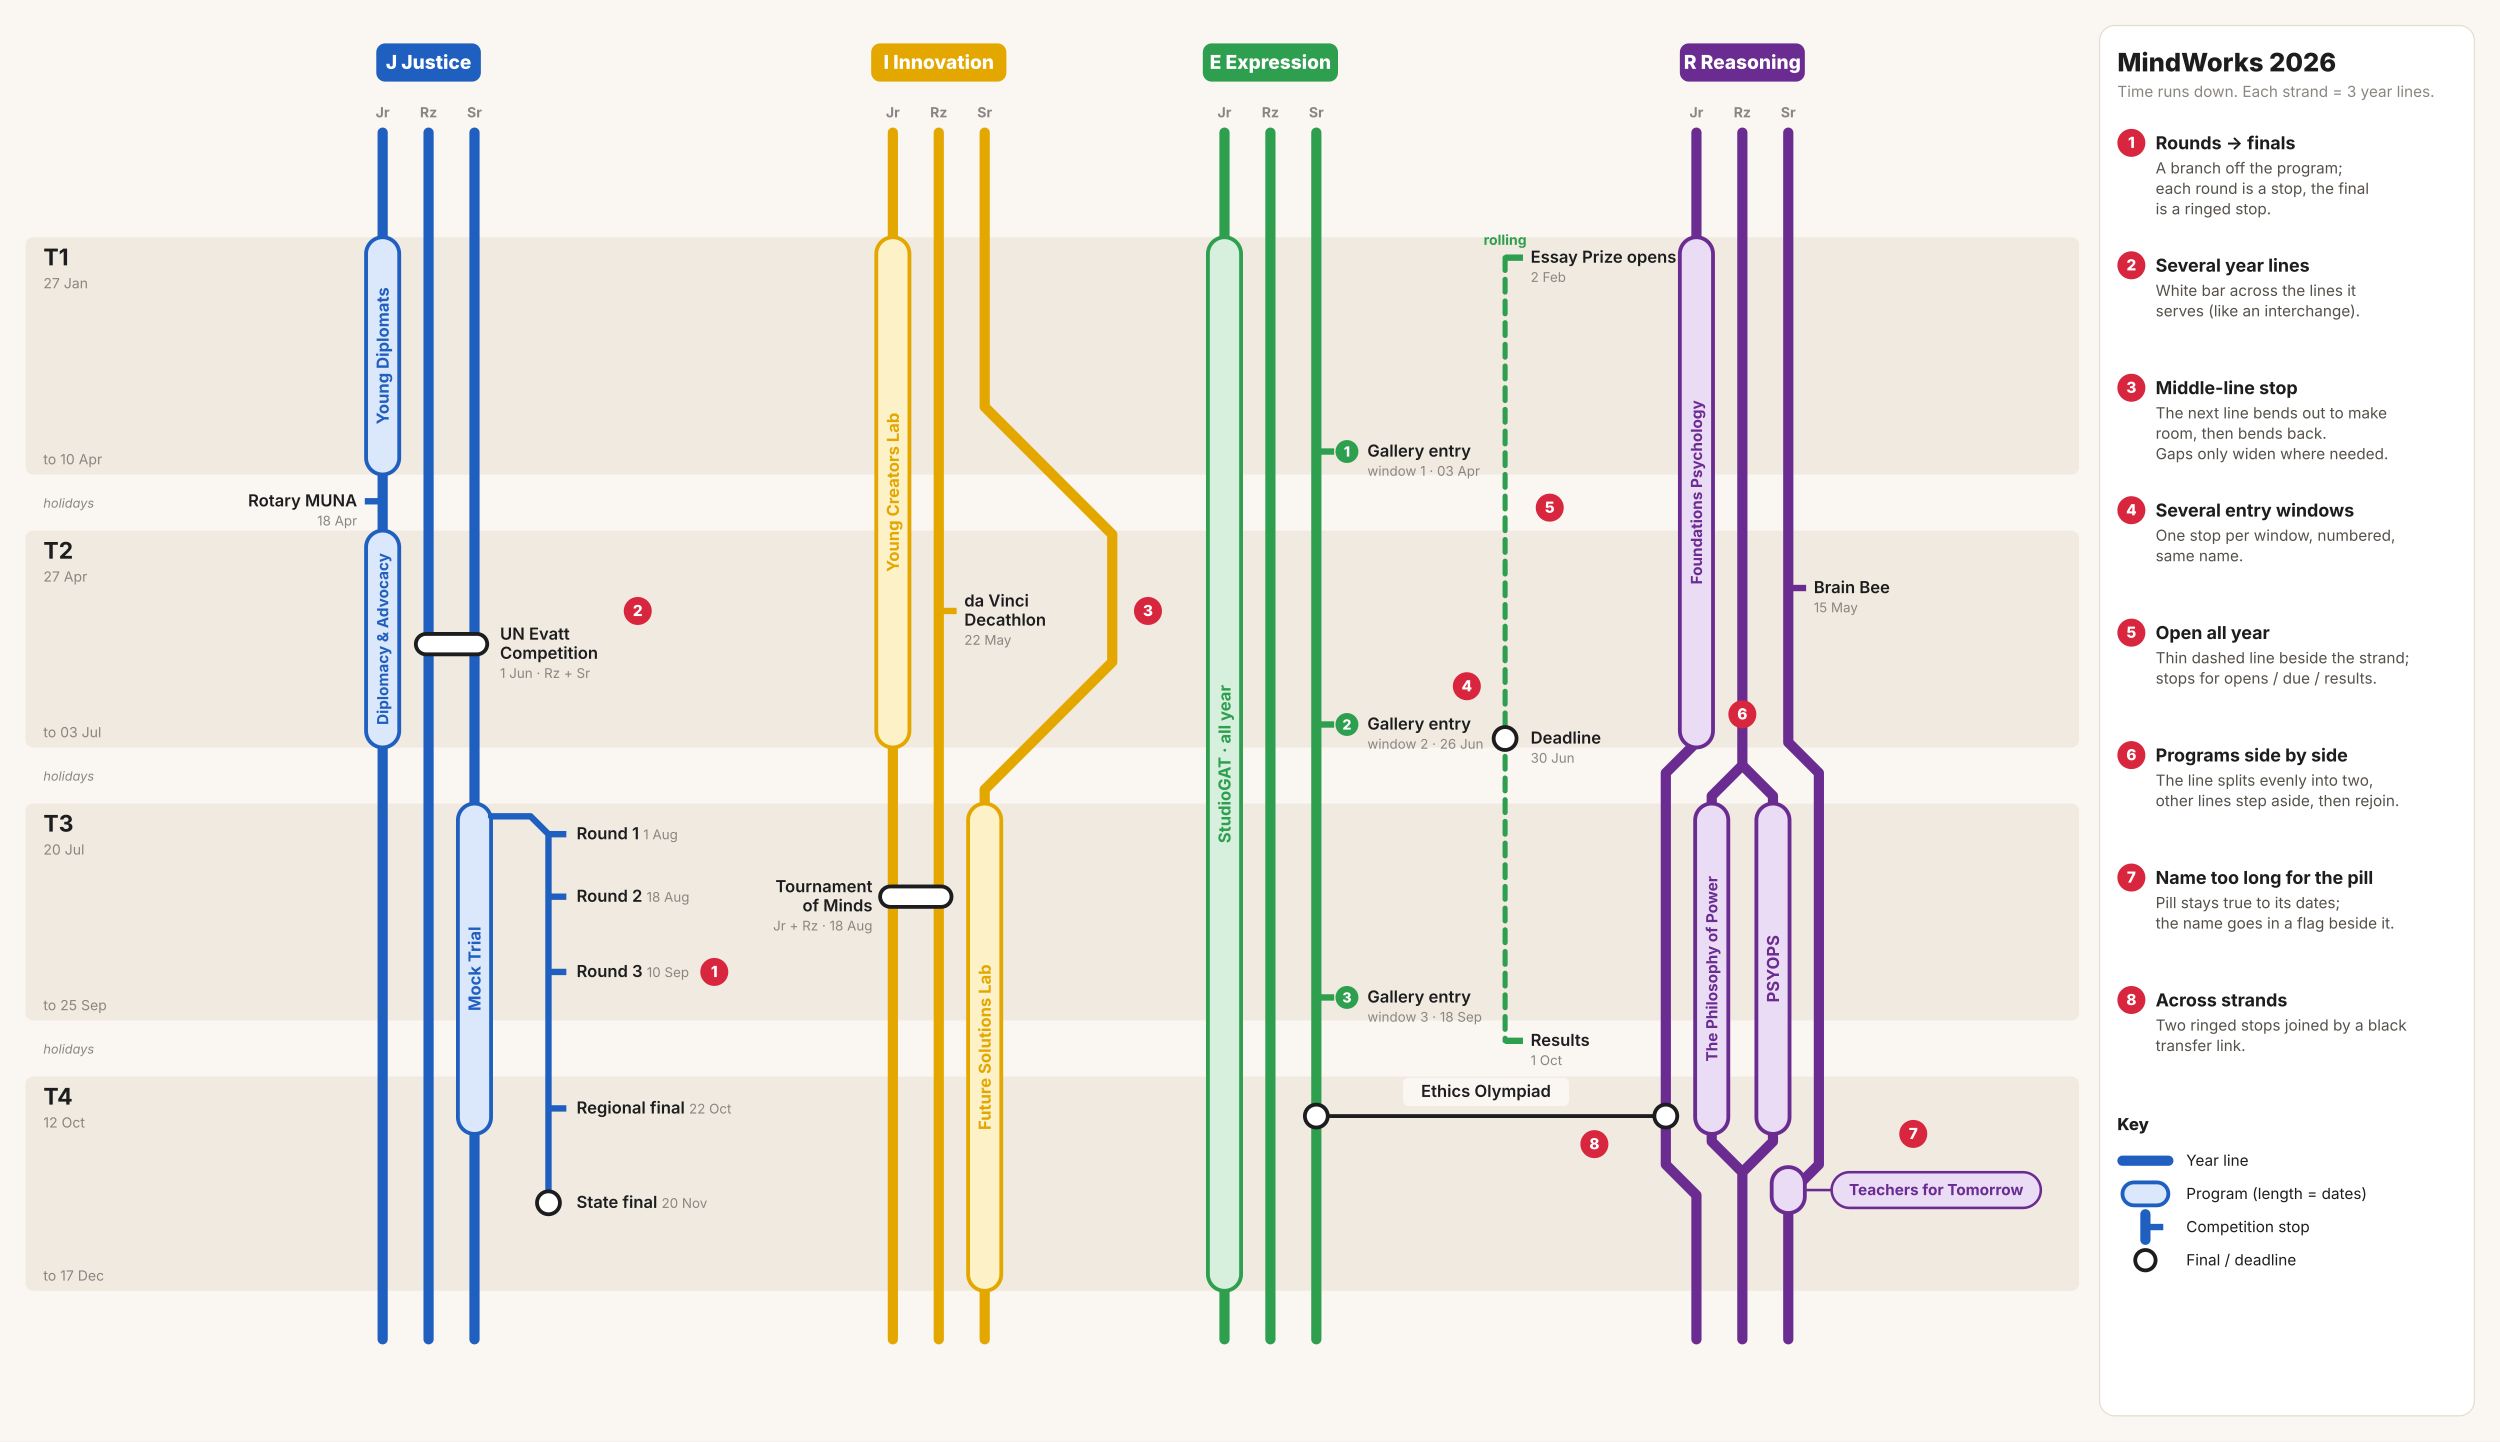
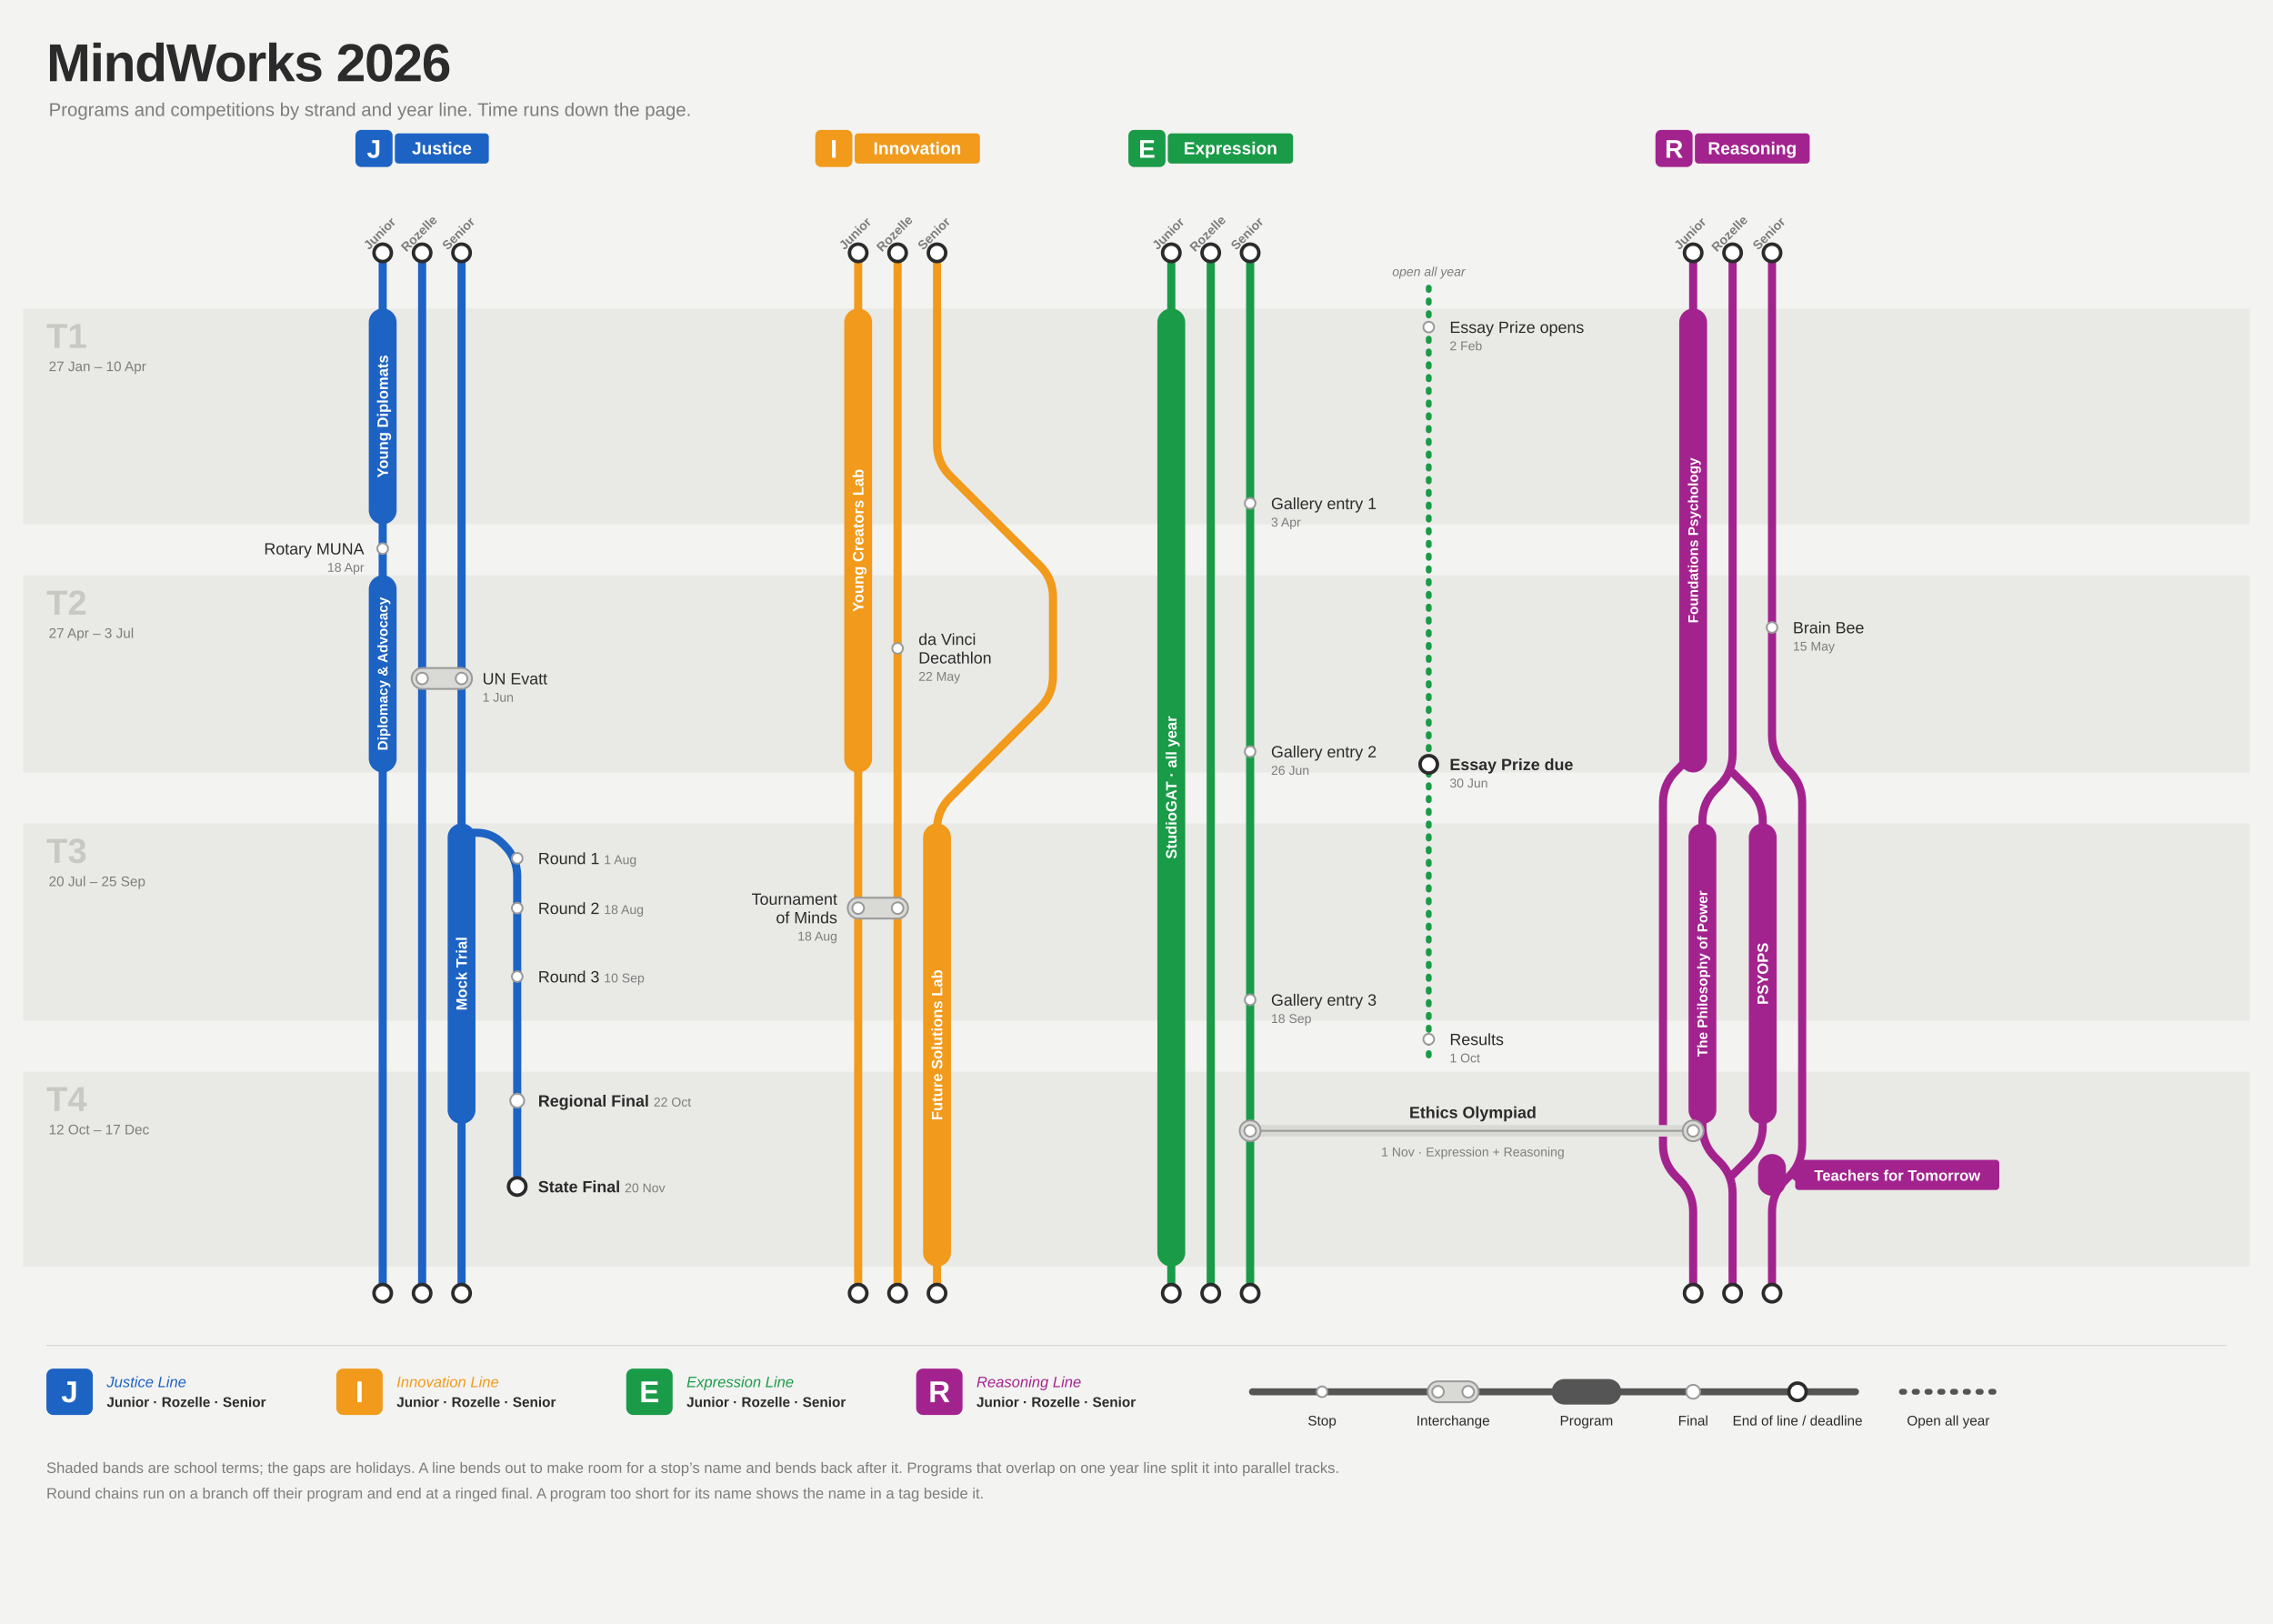
- <svg xmlns="http://www.w3.org/2000/svg" width="1960" height="1130" viewBox="0 0 1960 1130" font-family="Inter, Helvetica, Arial, sans-serif">
-   <rect width="1960" height="1130" fill="#faf7f2" />
-   <rect x="20" y="186" width="1610" height="186" fill="#f0eae0" rx="6" />
-   <text x="34" y="208" font-size="18" font-weight="700" fill="#1d1d1f">T1</text>
-   <text x="34" y="226" font-size="11" fill="#8a8580">27 Jan</text>
-   <text x="34" y="364" font-size="11" fill="#8a8580">to 10 Apr</text>
-   <rect x="20" y="416" width="1610" height="170" fill="#f0eae0" rx="6" />
-   <text x="34" y="438" font-size="18" font-weight="700" fill="#1d1d1f">T2</text>
-   <text x="34" y="456" font-size="11" fill="#8a8580">27 Apr</text>
-   <text x="34" y="578" font-size="11" fill="#8a8580">to 03 Jul</text>
-   <rect x="20" y="630" width="1610" height="170" fill="#f0eae0" rx="6" />
-   <text x="34" y="652" font-size="18" font-weight="700" fill="#1d1d1f">T3</text>
-   <text x="34" y="670" font-size="11" fill="#8a8580">20 Jul</text>
-   <text x="34" y="792" font-size="11" fill="#8a8580">to 25 Sep</text>
-   <rect x="20" y="844" width="1610" height="168" fill="#f0eae0" rx="6" />
-   <text x="34" y="866" font-size="18" font-weight="700" fill="#1d1d1f">T4</text>
-   <text x="34" y="884" font-size="11" fill="#8a8580">12 Oct</text>
-   <text x="34" y="1004" font-size="11" fill="#8a8580">to 17 Dec</text>
-   <text x="34" y="398" font-size="10" fill="#8a8580" font-style="italic">holidays</text>
-   <text x="34" y="612" font-size="10" fill="#8a8580" font-style="italic">holidays</text>
-   <text x="34" y="826" font-size="10" fill="#8a8580" font-style="italic">holidays</text>
-   <rect x="295.0" y="34" width="82" height="30" rx="7" fill="#1f5fbf" />
-   <text x="336" y="54" text-anchor="middle" font-size="15" font-weight="800" fill="#fff">J  Justice</text>
-   <text x="300" y="92" text-anchor="middle" font-size="11" font-weight="700" fill="#8a8580">Jr</text>
-   <text x="336" y="92" text-anchor="middle" font-size="11" font-weight="700" fill="#8a8580">Rz</text>
-   <text x="372" y="92" text-anchor="middle" font-size="11" font-weight="700" fill="#8a8580">Sr</text>
-   <path d="M 300 104 L 300 1050" fill="none" stroke="#1f5fbf" stroke-width="8" stroke-linejoin="round" stroke-linecap="round" />
-   <path d="M 336 104 L 336 1050" fill="none" stroke="#1f5fbf" stroke-width="8" stroke-linejoin="round" stroke-linecap="round" />
-   <path d="M 372 104 L 372 1050" fill="none" stroke="#1f5fbf" stroke-width="8" stroke-linejoin="round" stroke-linecap="round" />
-   <rect x="287" y="186" width="26" height="186" rx="13" fill="#dbe7fb" stroke="#1f5fbf" stroke-width="3" />
-   <text x="300" y="279.0" transform="rotate(-90 300 279.0)" text-anchor="middle" dominant-baseline="central" font-size="13" font-weight="700" fill="#1f5fbf">Young Diplomats</text>
-   <rect x="287" y="416" width="26" height="170" rx="13" fill="#dbe7fb" stroke="#1f5fbf" stroke-width="3" />
-   <text x="300" y="501.0" transform="rotate(-90 300 501.0)" text-anchor="middle" dominant-baseline="central" font-size="12" font-weight="700" fill="#1f5fbf">Diplomacy &amp; Advocacy</text>
-   <line x1="300" y1="393" x2="286" y2="393" stroke="#1f5fbf" stroke-width="5" stroke-linecap="butt" />
-   <text x="280" y="397.0" text-anchor="end" font-size="13" font-weight="600" fill="#1d1d1f">Rotary MUNA</text>
-   <text x="280" y="412.0" text-anchor="end" font-size="10.5" fill="#8a8580">18 Apr</text>
-   <rect x="326" y="497" width="56" height="16" rx="8" fill="#fff" stroke="#1d1d1f" stroke-width="3" />
-   <text x="392" y="501.5" text-anchor="start" font-size="13" font-weight="600" fill="#1d1d1f">UN Evatt</text>
-   <text x="392" y="516.5" text-anchor="start" font-size="13" font-weight="600" fill="#1d1d1f">Competition</text>
-   <text x="392" y="531.5" text-anchor="start" font-size="10.5" fill="#8a8580">1 Jun · Rz + Sr</text>
-   <rect x="359" y="630" width="26" height="259" rx="13" fill="#dbe7fb" stroke="#1f5fbf" stroke-width="3" />
-   <text x="372" y="759.5" transform="rotate(-90 372 759.5)" text-anchor="middle" dominant-baseline="central" font-size="13" font-weight="700" fill="#1f5fbf">Mock Trial</text>
-   <path d="M 385 640 L 416 640 L 430 654 L 430 943" fill="none" stroke="#1f5fbf" stroke-width="5" stroke-linejoin="round" stroke-linecap="round" />
-   <line x1="430" y1="654" x2="444" y2="654" stroke="#1f5fbf" stroke-width="5" stroke-linecap="butt" />
-   <text x="452" y="658" font-size="13" font-weight="600" fill="#1d1d1f">Round 1 <tspan font-size="10.5" font-weight="400" fill="#8a8580">1 Aug</tspan>
-   </text>
-   <line x1="430" y1="703" x2="444" y2="703" stroke="#1f5fbf" stroke-width="5" stroke-linecap="butt" />
-   <text x="452" y="707" font-size="13" font-weight="600" fill="#1d1d1f">Round 2 <tspan font-size="10.5" font-weight="400" fill="#8a8580">18 Aug</tspan>
-   </text>
-   <line x1="430" y1="762" x2="444" y2="762" stroke="#1f5fbf" stroke-width="5" stroke-linecap="butt" />
-   <text x="452" y="766" font-size="13" font-weight="600" fill="#1d1d1f">Round 3 <tspan font-size="10.5" font-weight="400" fill="#8a8580">10 Sep</tspan>
-   </text>
-   <line x1="430" y1="869" x2="444" y2="869" stroke="#1f5fbf" stroke-width="5" stroke-linecap="butt" />
-   <text x="452" y="873" font-size="13" font-weight="600" fill="#1d1d1f">Regional final <tspan font-size="10.5" font-weight="400" fill="#8a8580">22 Oct</tspan>
-   </text>
-   <circle cx="430" cy="943" r="9" fill="#fff" stroke="#1d1d1f" stroke-width="3" />
-   <text x="452" y="947" font-size="13" font-weight="600" fill="#1d1d1f">State final <tspan font-size="10.5" font-weight="400" fill="#8a8580">20 Nov</tspan>
-   </text>
-   <circle cx="560" cy="762" r="11" fill="#d7263d" />
-   <text x="560" y="766" text-anchor="middle" font-size="12" font-weight="800" fill="#fff">1</text>
-   <circle cx="500" cy="479" r="11" fill="#d7263d" />
-   <text x="500" y="483" text-anchor="middle" font-size="12" font-weight="800" fill="#fff">2</text>
-   <rect x="683.0" y="34" width="106" height="30" rx="7" fill="#e3a700" />
-   <text x="736" y="54" text-anchor="middle" font-size="15" font-weight="800" fill="#fff">I  Innovation</text>
-   <text x="700" y="92" text-anchor="middle" font-size="11" font-weight="700" fill="#8a8580">Jr</text>
-   <text x="736" y="92" text-anchor="middle" font-size="11" font-weight="700" fill="#8a8580">Rz</text>
-   <text x="772" y="92" text-anchor="middle" font-size="11" font-weight="700" fill="#8a8580">Sr</text>
-   <path d="M 700 104 L 700 1050" fill="none" stroke="#e3a700" stroke-width="8" stroke-linejoin="round" stroke-linecap="round" />
-   <path d="M 736 104 L 736 1050" fill="none" stroke="#e3a700" stroke-width="8" stroke-linejoin="round" stroke-linecap="round" />
-   <path d="M 772 104 L 772 319 L 872 419 L 872 519 L 772 619 L 772 1050" fill="none" stroke="#e3a700" stroke-width="8" stroke-linejoin="round" stroke-linecap="round" />
-   <rect x="687" y="186" width="26" height="400" rx="13" fill="#fdf1c7" stroke="#e3a700" stroke-width="3" />
-   <text x="700" y="386.0" transform="rotate(-90 700 386.0)" text-anchor="middle" dominant-baseline="central" font-size="13" font-weight="700" fill="#e3a700">Young Creators Lab</text>
-   <line x1="736" y1="479" x2="750" y2="479" stroke="#e3a700" stroke-width="5" stroke-linecap="butt" />
-   <text x="756" y="475.5" text-anchor="start" font-size="13" font-weight="600" fill="#1d1d1f">da Vinci</text>
-   <text x="756" y="490.5" text-anchor="start" font-size="13" font-weight="600" fill="#1d1d1f">Decathlon</text>
-   <text x="756" y="505.5" text-anchor="start" font-size="10.5" fill="#8a8580">22 May</text>
-   <circle cx="900" cy="479" r="11" fill="#d7263d" />
-   <text x="900" y="483" text-anchor="middle" font-size="12" font-weight="800" fill="#fff">3</text>
-   <rect x="690" y="695" width="56" height="16" rx="8" fill="#fff" stroke="#1d1d1f" stroke-width="3" />
-   <text x="684" y="699.5" text-anchor="end" font-size="13" font-weight="600" fill="#1d1d1f">Tournament</text>
-   <text x="684" y="714.5" text-anchor="end" font-size="13" font-weight="600" fill="#1d1d1f">of Minds</text>
-   <text x="684" y="729.5" text-anchor="end" font-size="10.5" fill="#8a8580">Jr + Rz · 18 Aug</text>
-   <rect x="759" y="630" width="26" height="382" rx="13" fill="#fdf1c7" stroke="#e3a700" stroke-width="3" />
-   <text x="772" y="821.0" transform="rotate(-90 772 821.0)" text-anchor="middle" dominant-baseline="central" font-size="13" font-weight="700" fill="#e3a700">Future Solutions Lab</text>
-   <rect x="943.0" y="34" width="106" height="30" rx="7" fill="#2e9e4f" />
-   <text x="996" y="54" text-anchor="middle" font-size="15" font-weight="800" fill="#fff">E  Expression</text>
-   <text x="960" y="92" text-anchor="middle" font-size="11" font-weight="700" fill="#8a8580">Jr</text>
-   <text x="996" y="92" text-anchor="middle" font-size="11" font-weight="700" fill="#8a8580">Rz</text>
-   <text x="1032" y="92" text-anchor="middle" font-size="11" font-weight="700" fill="#8a8580">Sr</text>
-   <path d="M 960 104 L 960 1050" fill="none" stroke="#2e9e4f" stroke-width="8" stroke-linejoin="round" stroke-linecap="round" />
-   <path d="M 996 104 L 996 1050" fill="none" stroke="#2e9e4f" stroke-width="8" stroke-linejoin="round" stroke-linecap="round" />
-   <path d="M 1032 104 L 1032 1050" fill="none" stroke="#2e9e4f" stroke-width="8" stroke-linejoin="round" stroke-linecap="round" />
-   <rect x="947" y="186" width="26" height="826" rx="13" fill="#d6f0dd" stroke="#2e9e4f" stroke-width="3" />
-   <text x="960" y="599.0" transform="rotate(-90 960 599.0)" text-anchor="middle" dominant-baseline="central" font-size="13" font-weight="700" fill="#2e9e4f">StudioGAT · all year</text>
-   <line x1="1032" y1="354" x2="1046" y2="354" stroke="#2e9e4f" stroke-width="5" stroke-linecap="butt" />
-   <circle cx="1056" cy="354" r="9" fill="#2e9e4f" />
-   <text x="1056" y="358" text-anchor="middle" font-size="11" font-weight="800" fill="#fff">1</text>
-   <text x="1072" y="358.0" text-anchor="start" font-size="13" font-weight="600" fill="#1d1d1f">Gallery entry</text>
-   <text x="1072" y="373.0" text-anchor="start" font-size="10.5" fill="#8a8580">window 1 · 03 Apr</text>
-   <line x1="1032" y1="568" x2="1046" y2="568" stroke="#2e9e4f" stroke-width="5" stroke-linecap="butt" />
-   <circle cx="1056" cy="568" r="9" fill="#2e9e4f" />
-   <text x="1056" y="572" text-anchor="middle" font-size="11" font-weight="800" fill="#fff">2</text>
-   <text x="1072" y="572.0" text-anchor="start" font-size="13" font-weight="600" fill="#1d1d1f">Gallery entry</text>
-   <text x="1072" y="587.0" text-anchor="start" font-size="10.5" fill="#8a8580">window 2 · 26 Jun</text>
-   <line x1="1032" y1="782" x2="1046" y2="782" stroke="#2e9e4f" stroke-width="5" stroke-linecap="butt" />
-   <circle cx="1056" cy="782" r="9" fill="#2e9e4f" />
-   <text x="1056" y="786" text-anchor="middle" font-size="11" font-weight="800" fill="#fff">3</text>
-   <text x="1072" y="786.0" text-anchor="start" font-size="13" font-weight="600" fill="#1d1d1f">Gallery entry</text>
-   <text x="1072" y="801.0" text-anchor="start" font-size="10.5" fill="#8a8580">window 3 · 18 Sep</text>
-   <circle cx="1150" cy="538" r="11" fill="#d7263d" />
-   <text x="1150" y="542" text-anchor="middle" font-size="12" font-weight="800" fill="#fff">4</text>
-   <path d="M 1180 202 L 1180 816" fill="none" stroke="#2e9e4f" stroke-width="4" stroke-linejoin="round" stroke-linecap="round" stroke-dasharray="10 7" />
-   <text x="1180" y="192" text-anchor="middle" font-size="11" font-weight="700" fill="#2e9e4f">rolling</text>
-   <line x1="1180" y1="202" x2="1194" y2="202" stroke="#2e9e4f" stroke-width="5" stroke-linecap="butt" />
-   <text x="1200" y="206.0" text-anchor="start" font-size="13" font-weight="600" fill="#1d1d1f">Essay Prize opens</text>
-   <text x="1200" y="221.0" text-anchor="start" font-size="10.5" fill="#8a8580">2 Feb</text>
-   <circle cx="1180" cy="579" r="9" fill="#fff" stroke="#1d1d1f" stroke-width="3" />
-   <text x="1200" y="583.0" text-anchor="start" font-size="13" font-weight="600" fill="#1d1d1f">Deadline</text>
-   <text x="1200" y="598.0" text-anchor="start" font-size="10.5" fill="#8a8580">30 Jun</text>
-   <line x1="1180" y1="816" x2="1194" y2="816" stroke="#2e9e4f" stroke-width="5" stroke-linecap="butt" />
-   <text x="1200" y="820.0" text-anchor="start" font-size="13" font-weight="600" fill="#1d1d1f">Results</text>
-   <text x="1200" y="835.0" text-anchor="start" font-size="10.5" fill="#8a8580">1 Oct</text>
-   <circle cx="1215" cy="398" r="11" fill="#d7263d" />
-   <text x="1215" y="402" text-anchor="middle" font-size="12" font-weight="800" fill="#fff">5</text>
-   <rect x="1317.0" y="34" width="98" height="30" rx="7" fill="#6a2c91" />
-   <text x="1366" y="54" text-anchor="middle" font-size="15" font-weight="800" fill="#fff">R  Reasoning</text>
-   <text x="1330" y="92" text-anchor="middle" font-size="11" font-weight="700" fill="#8a8580">Jr</text>
-   <text x="1366" y="92" text-anchor="middle" font-size="11" font-weight="700" fill="#8a8580">Rz</text>
-   <text x="1402" y="92" text-anchor="middle" font-size="11" font-weight="700" fill="#8a8580">Sr</text>
-   <path d="M 1330 104 L 1330 582 L 1306 606 L 1306 913 L 1330 937 L 1330 1050" fill="none" stroke="#6a2c91" stroke-width="8" stroke-linejoin="round" stroke-linecap="round" />
-   <path d="M 1402 104 L 1402 582 L 1426 606 L 1426 913 L 1402 937 L 1402 1050" fill="none" stroke="#6a2c91" stroke-width="8" stroke-linejoin="round" stroke-linecap="round" />
-   <path d="M 1366 104 L 1366 600 L 1342 624 L 1342 895 L 1366 919 L 1366 1050" fill="none" stroke="#6a2c91" stroke-width="8" stroke-linejoin="round" stroke-linecap="round" />
-   <path d="M 1366 600 L 1390 624 L 1390 895 L 1366 919" fill="none" stroke="#6a2c91" stroke-width="8" stroke-linejoin="round" stroke-linecap="round" />
-   <rect x="1329" y="630" width="26" height="259" rx="13" fill="#ebdcf5" stroke="#6a2c91" stroke-width="3" />
-   <text x="1342" y="759.5" transform="rotate(-90 1342 759.5)" text-anchor="middle" dominant-baseline="central" font-size="12" font-weight="700" fill="#6a2c91">The Philosophy of Power</text>
-   <rect x="1377" y="630" width="26" height="259" rx="13" fill="#ebdcf5" stroke="#6a2c91" stroke-width="3" />
-   <text x="1390" y="759.5" transform="rotate(-90 1390 759.5)" text-anchor="middle" dominant-baseline="central" font-size="13" font-weight="700" fill="#6a2c91">PSYOPS</text>
-   <circle cx="1366" cy="560" r="11" fill="#d7263d" />
-   <text x="1366" y="564" text-anchor="middle" font-size="12" font-weight="800" fill="#fff">6</text>
-   <rect x="1317" y="186" width="26" height="400" rx="13" fill="#ebdcf5" stroke="#6a2c91" stroke-width="3" />
-   <text x="1330" y="386.0" transform="rotate(-90 1330 386.0)" text-anchor="middle" dominant-baseline="central" font-size="12" font-weight="700" fill="#6a2c91">Foundations Psychology</text>
-   <line x1="1402" y1="461" x2="1416" y2="461" stroke="#6a2c91" stroke-width="5" stroke-linecap="butt" />
-   <text x="1422" y="465.0" text-anchor="start" font-size="13" font-weight="600" fill="#1d1d1f">Brain Bee</text>
-   <text x="1422" y="480.0" text-anchor="start" font-size="10.5" fill="#8a8580">15 May</text>
-   <rect x="1389" y="915" width="26" height="36" rx="13" fill="#ebdcf5" stroke="#6a2c91" stroke-width="3" />
-   <line x1="1416" y1="933.0" x2="1436" y2="933.0" stroke="#6a2c91" stroke-width="2" />
-   <rect x="1436" y="919.0" width="164" height="28" rx="14" fill="#ebdcf5" stroke="#6a2c91" stroke-width="2" />
-   <text x="1518" y="937.0" text-anchor="middle" font-size="12" font-weight="700" fill="#6a2c91">Teachers for Tomorrow</text>
-   <circle cx="1500" cy="889" r="11" fill="#d7263d" />
-   <text x="1500" y="893" text-anchor="middle" font-size="12" font-weight="800" fill="#fff">7</text>
-   <line x1="1032" y1="875" x2="1306" y2="875" stroke="#1d1d1f" stroke-width="3" />
-   <circle cx="1032" cy="875" r="9" fill="#fff" stroke="#1d1d1f" stroke-width="3" />
-   <circle cx="1306" cy="875" r="9" fill="#fff" stroke="#1d1d1f" stroke-width="3" />
-   <rect x="1100" y="845" width="130" height="22" rx="4" fill="#faf7f2" />
-   <text x="1165" y="860.0" text-anchor="middle" font-size="13" font-weight="600" fill="#1d1d1f">Ethics Olympiad</text>
-   <circle cx="1250" cy="897" r="11" fill="#d7263d" />
-   <text x="1250" y="901" text-anchor="middle" font-size="12" font-weight="800" fill="#fff">8</text>
-   <rect x="1646" y="20" width="294" height="1090" rx="12" fill="#fff" stroke="#e4ddd2" />
-   <text x="1660" y="56" font-size="20" font-weight="800" fill="#1d1d1f">MindWorks 2026</text>
-   <text x="1660" y="76" font-size="12" fill="#8a8580">Time runs down. Each strand = 3 year lines.</text>
-   <circle cx="1671" cy="112" r="11" fill="#d7263d" />
-   <text x="1671" y="116" text-anchor="middle" font-size="12" font-weight="800" fill="#fff">1</text>
-   <text x="1690" y="117" font-size="14" font-weight="700" fill="#1d1d1f">Rounds → finals</text>
-   <text x="1690" y="136" font-size="12" fill="#55504a">A branch off the program;</text>
-   <text x="1690" y="152" font-size="12" fill="#55504a">each round is a stop, the final</text>
-   <text x="1690" y="168" font-size="12" fill="#55504a">is a ringed stop.</text>
-   <circle cx="1671" cy="208" r="11" fill="#d7263d" />
-   <text x="1671" y="212" text-anchor="middle" font-size="12" font-weight="800" fill="#fff">2</text>
-   <text x="1690" y="213" font-size="14" font-weight="700" fill="#1d1d1f">Several year lines</text>
-   <text x="1690" y="232" font-size="12" fill="#55504a">White bar across the lines it</text>
-   <text x="1690" y="248" font-size="12" fill="#55504a">serves (like an interchange).</text>
-   <circle cx="1671" cy="304" r="11" fill="#d7263d" />
-   <text x="1671" y="308" text-anchor="middle" font-size="12" font-weight="800" fill="#fff">3</text>
-   <text x="1690" y="309" font-size="14" font-weight="700" fill="#1d1d1f">Middle-line stop</text>
-   <text x="1690" y="328" font-size="12" fill="#55504a">The next line bends out to make</text>
-   <text x="1690" y="344" font-size="12" fill="#55504a">room, then bends back.</text>
-   <text x="1690" y="360" font-size="12" fill="#55504a">Gaps only widen where needed.</text>
-   <circle cx="1671" cy="400" r="11" fill="#d7263d" />
-   <text x="1671" y="404" text-anchor="middle" font-size="12" font-weight="800" fill="#fff">4</text>
-   <text x="1690" y="405" font-size="14" font-weight="700" fill="#1d1d1f">Several entry windows</text>
-   <text x="1690" y="424" font-size="12" fill="#55504a">One stop per window, numbered,</text>
-   <text x="1690" y="440" font-size="12" fill="#55504a">same name.</text>
-   <circle cx="1671" cy="496" r="11" fill="#d7263d" />
-   <text x="1671" y="500" text-anchor="middle" font-size="12" font-weight="800" fill="#fff">5</text>
-   <text x="1690" y="501" font-size="14" font-weight="700" fill="#1d1d1f">Open all year</text>
-   <text x="1690" y="520" font-size="12" fill="#55504a">Thin dashed line beside the strand;</text>
-   <text x="1690" y="536" font-size="12" fill="#55504a">stops for opens / due / results.</text>
-   <circle cx="1671" cy="592" r="11" fill="#d7263d" />
-   <text x="1671" y="596" text-anchor="middle" font-size="12" font-weight="800" fill="#fff">6</text>
-   <text x="1690" y="597" font-size="14" font-weight="700" fill="#1d1d1f">Programs side by side</text>
-   <text x="1690" y="616" font-size="12" fill="#55504a">The line splits evenly into two,</text>
-   <text x="1690" y="632" font-size="12" fill="#55504a">other lines step aside, then rejoin.</text>
-   <circle cx="1671" cy="688" r="11" fill="#d7263d" />
-   <text x="1671" y="692" text-anchor="middle" font-size="12" font-weight="800" fill="#fff">7</text>
-   <text x="1690" y="693" font-size="14" font-weight="700" fill="#1d1d1f">Name too long for the pill</text>
-   <text x="1690" y="712" font-size="12" fill="#55504a">Pill stays true to its dates;</text>
-   <text x="1690" y="728" font-size="12" fill="#55504a">the name goes in a flag beside it.</text>
-   <circle cx="1671" cy="784" r="11" fill="#d7263d" />
-   <text x="1671" y="788" text-anchor="middle" font-size="12" font-weight="800" fill="#fff">8</text>
-   <text x="1690" y="789" font-size="14" font-weight="700" fill="#1d1d1f">Across strands</text>
-   <text x="1690" y="808" font-size="12" fill="#55504a">Two ringed stops joined by a black</text>
-   <text x="1690" y="824" font-size="12" fill="#55504a">transfer link.</text>
-   <text x="1660" y="886" font-size="13" font-weight="800" fill="#1d1d1f">Key</text>
-   <path d="M 1664 910 L 1700 910" fill="none" stroke="#1f5fbf" stroke-width="8" stroke-linejoin="round" stroke-linecap="round" />
-   <text x="1714" y="914" font-size="12" fill="#1d1d1f">Year line</text>
-   <rect x="1664" y="927" width="36" height="18" rx="9" fill="#dbe7fb" stroke="#1f5fbf" stroke-width="3" />
-   <text x="1714" y="940" font-size="12" fill="#1d1d1f">Program (length = dates)</text>
-   <path d="M 1682 952 L 1682 972" fill="none" stroke="#1f5fbf" stroke-width="8" stroke-linejoin="round" stroke-linecap="round" />
-   <line x1="1682" y1="962" x2="1696" y2="962" stroke="#1f5fbf" stroke-width="5" stroke-linecap="butt" />
-   <text x="1714" y="966" font-size="12" fill="#1d1d1f">Competition stop</text>
-   <circle cx="1682" cy="988" r="8" fill="#fff" stroke="#1d1d1f" stroke-width="3" />
-   <text x="1714" y="992" font-size="12" fill="#1d1d1f">Final / deadline</text>
+ <svg xmlns="http://www.w3.org/2000/svg" width="1960" height="1400" viewBox="0 0 1960 1400" font-family="'Public Sans','Helvetica Neue',Arial,sans-serif">
+   <rect width="1960" height="1400" fill="#f3f3f1" />
+   <text x="40" y="70" font-size="46" font-weight="700" fill="#2b2b2b" letter-spacing="-1">MindWorks 2026</text>
+   <text x="42" y="100" font-size="16" fill="#7d7d7d">Programs and competitions by strand and year line. Time runs down the page.</text>
+   <rect x="20" y="266" width="1920" height="186" fill="#e9e9e5" />
+   <text x="40" y="300" font-size="30" font-weight="700" fill="#c9c9c3">T1</text>
+   <text x="42" y="320" font-size="12" fill="#7d7d7d">27 Jan – 10 Apr</text>
+   <rect x="20" y="496" width="1920" height="170" fill="#e9e9e5" />
+   <text x="40" y="530" font-size="30" font-weight="700" fill="#c9c9c3">T2</text>
+   <text x="42" y="550" font-size="12" fill="#7d7d7d">27 Apr – 3 Jul</text>
+   <rect x="20" y="710" width="1920" height="170" fill="#e9e9e5" />
+   <text x="40" y="744" font-size="30" font-weight="700" fill="#c9c9c3">T3</text>
+   <text x="42" y="764" font-size="12" fill="#7d7d7d">20 Jul – 25 Sep</text>
+   <rect x="20" y="924" width="1920" height="168" fill="#e9e9e5" />
+   <text x="40" y="958" font-size="30" font-weight="700" fill="#c9c9c3">T4</text>
+   <text x="42" y="978" font-size="12" fill="#7d7d7d">12 Oct – 17 Dec</text>
+   <rect x="306.5" y="112" width="32" height="32" rx="5" fill="#1d63c4" />
+   <text x="322.5" y="136" text-anchor="middle" font-size="22" font-weight="800" fill="#fff">J</text>
+   <rect x="340.5" y="115" width="81" height="26" rx="3" fill="#1d63c4" />
+   <text x="381.0" y="133" text-anchor="middle" font-size="15" font-weight="700" fill="#fff">Justice</text>
+   <text x="330" y="204" text-anchor="middle" font-size="11" font-weight="700" fill="#7d7d7d" transform="rotate(-45 330 204)">Junior</text>
+   <text x="364" y="204" text-anchor="middle" font-size="11" font-weight="700" fill="#7d7d7d" transform="rotate(-45 364 204)">Rozelle</text>
+   <text x="398" y="204" text-anchor="middle" font-size="11" font-weight="700" fill="#7d7d7d" transform="rotate(-45 398 204)">Senior</text>
+   <path d="M 330 218 L 330 1115" fill="none" stroke="#1d63c4" stroke-width="7" stroke-linecap="round" opacity="1" />
+   <path d="M 364 218 L 364 1115" fill="none" stroke="#1d63c4" stroke-width="7" stroke-linecap="round" opacity="1" />
+   <path d="M 398 218 L 398 1115" fill="none" stroke="#1d63c4" stroke-width="7" stroke-linecap="round" opacity="1" />
+   <rect x="318" y="266" width="24" height="186" rx="12" fill="#1d63c4" />
+   <text x="330" y="359.0" transform="rotate(-90 330 359.0)" text-anchor="middle" dominant-baseline="central" font-size="13" font-weight="700" fill="#fff">Young Diplomats</text>
+   <rect x="318" y="496" width="24" height="170" rx="12" fill="#1d63c4" />
+   <text x="330" y="581.0" transform="rotate(-90 330 581.0)" text-anchor="middle" dominant-baseline="central" font-size="12" font-weight="700" fill="#fff">Diplomacy &amp; Advocacy</text>
+   <circle cx="330" cy="473" r="4.6" fill="#fff" stroke="#9a9a9a" stroke-width="1.6" />
+   <text x="314" y="478" text-anchor="end" font-size="14" font-weight="400" fill="#2b2b2b">Rotary MUNA</text>
+   <text x="314" y="493" text-anchor="end" font-size="11" fill="#7d7d7d">18 Apr</text>
+   <rect x="355" y="576" width="52" height="18" rx="9" fill="#d9d9d6" stroke="#9a9a9a" stroke-width="1.6" />
+   <circle cx="364" cy="585" r="5" fill="#fff" stroke="#9a9a9a" stroke-width="1.6" />
+   <circle cx="398" cy="585" r="5" fill="#fff" stroke="#9a9a9a" stroke-width="1.6" />
+   <text x="416" y="590" text-anchor="start" font-size="14" font-weight="400" fill="#2b2b2b">UN Evatt</text>
+   <text x="416" y="605" text-anchor="start" font-size="11" fill="#7d7d7d">1 Jun</text>
+   <rect x="386" y="710" width="24" height="259" rx="12" fill="#1d63c4" />
+   <text x="398" y="839.5" transform="rotate(-90 398 839.5)" text-anchor="middle" dominant-baseline="central" font-size="13" font-weight="700" fill="#fff">Mock Trial</text>
+   <path d="M 398 718 L 411.0 718.0 Q 424 718 433.2 727.2 L 435.0 729.0 Q 446 740 446.0 755.6 L 446 1023" fill="none" stroke="#1d63c4" stroke-width="7" stroke-linecap="round" opacity="1" />
+   <circle cx="446" cy="740" r="4.6" fill="#fff" stroke="#9a9a9a" stroke-width="1.6" />
+   <text x="464" y="745" font-size="14" font-weight="400" fill="#2b2b2b">Round 1 <tspan font-size="11" font-weight="400" fill="#7d7d7d">1 Aug</tspan>
+   </text>
+   <circle cx="446" cy="783" r="4.6" fill="#fff" stroke="#9a9a9a" stroke-width="1.6" />
+   <text x="464" y="788" font-size="14" font-weight="400" fill="#2b2b2b">Round 2 <tspan font-size="11" font-weight="400" fill="#7d7d7d">18 Aug</tspan>
+   </text>
+   <circle cx="446" cy="842" r="4.6" fill="#fff" stroke="#9a9a9a" stroke-width="1.6" />
+   <text x="464" y="847" font-size="14" font-weight="400" fill="#2b2b2b">Round 3 <tspan font-size="11" font-weight="400" fill="#7d7d7d">10 Sep</tspan>
+   </text>
+   <circle cx="446" cy="949" r="6" fill="#fff" stroke="#9a9a9a" stroke-width="1.6" />
+   <text x="464" y="954" font-size="14" font-weight="700" fill="#2b2b2b">Regional Final <tspan font-size="11" font-weight="400" fill="#7d7d7d">22 Oct</tspan>
+   </text>
+   <circle cx="446" cy="1023" r="7.5" fill="#fff" stroke="#2b2b2b" stroke-width="3" />
+   <text x="464" y="1028" font-size="14" font-weight="700" fill="#2b2b2b">State Final <tspan font-size="11" font-weight="400" fill="#7d7d7d">20 Nov</tspan>
+   </text>
+   <circle cx="330" cy="218" r="7.5" fill="#fff" stroke="#2b2b2b" stroke-width="3" />
+   <circle cx="330" cy="1115" r="7.5" fill="#fff" stroke="#2b2b2b" stroke-width="3" />
+   <circle cx="364" cy="218" r="7.5" fill="#fff" stroke="#2b2b2b" stroke-width="3" />
+   <circle cx="364" cy="1115" r="7.5" fill="#fff" stroke="#2b2b2b" stroke-width="3" />
+   <circle cx="398" cy="218" r="7.5" fill="#fff" stroke="#2b2b2b" stroke-width="3" />
+   <circle cx="398" cy="1115" r="7.5" fill="#fff" stroke="#2b2b2b" stroke-width="3" />
+   <rect x="703.0" y="112" width="32" height="32" rx="5" fill="#f19a1b" />
+   <text x="719.0" y="136" text-anchor="middle" font-size="22" font-weight="800" fill="#fff">I</text>
+   <rect x="737.0" y="115" width="108" height="26" rx="3" fill="#f19a1b" />
+   <text x="791.0" y="133" text-anchor="middle" font-size="15" font-weight="700" fill="#fff">Innovation</text>
+   <text x="740" y="204" text-anchor="middle" font-size="11" font-weight="700" fill="#7d7d7d" transform="rotate(-45 740 204)">Junior</text>
+   <text x="774" y="204" text-anchor="middle" font-size="11" font-weight="700" fill="#7d7d7d" transform="rotate(-45 774 204)">Rozelle</text>
+   <text x="808" y="204" text-anchor="middle" font-size="11" font-weight="700" fill="#7d7d7d" transform="rotate(-45 808 204)">Senior</text>
+   <path d="M 740 218 L 740 1115" fill="none" stroke="#f19a1b" stroke-width="7" stroke-linecap="round" opacity="1" />
+   <path d="M 774 218 L 774 1115" fill="none" stroke="#f19a1b" stroke-width="7" stroke-linecap="round" opacity="1" />
+   <path d="M 808 218 L 808.0 383.0 Q 808 399 819.3 410.3 L 896.7 487.7 Q 908 499 908.0 515.0 L 908.0 583.0 Q 908 599 896.7 610.3 L 819.3 687.7 Q 808 699 808.0 715.0 L 808 1115" fill="none" stroke="#f19a1b" stroke-width="7" stroke-linecap="round" opacity="1" />
+   <rect x="728" y="266" width="24" height="400" rx="12" fill="#f19a1b" />
+   <text x="740" y="466.0" transform="rotate(-90 740 466.0)" text-anchor="middle" dominant-baseline="central" font-size="13" font-weight="700" fill="#fff">Young Creators Lab</text>
+   <circle cx="774" cy="559" r="4.6" fill="#fff" stroke="#9a9a9a" stroke-width="1.6" />
+   <text x="792" y="556" text-anchor="start" font-size="14" font-weight="400" fill="#2b2b2b">da Vinci</text>
+   <text x="792" y="572" text-anchor="start" font-size="14" font-weight="400" fill="#2b2b2b">Decathlon</text>
+   <text x="792" y="587" text-anchor="start" font-size="11" fill="#7d7d7d">22 May</text>
+   <rect x="731" y="774" width="52" height="18" rx="9" fill="#d9d9d6" stroke="#9a9a9a" stroke-width="1.6" />
+   <circle cx="740" cy="783" r="5" fill="#fff" stroke="#9a9a9a" stroke-width="1.6" />
+   <circle cx="774" cy="783" r="5" fill="#fff" stroke="#9a9a9a" stroke-width="1.6" />
+   <text x="722" y="780" text-anchor="end" font-size="14" font-weight="400" fill="#2b2b2b">Tournament</text>
+   <text x="722" y="796" text-anchor="end" font-size="14" font-weight="400" fill="#2b2b2b">of Minds</text>
+   <text x="722" y="811" text-anchor="end" font-size="11" fill="#7d7d7d">18 Aug</text>
+   <rect x="796" y="710" width="24" height="382" rx="12" fill="#f19a1b" />
+   <text x="808" y="901.0" transform="rotate(-90 808 901.0)" text-anchor="middle" dominant-baseline="central" font-size="13" font-weight="700" fill="#fff">Future Solutions Lab</text>
+   <circle cx="740" cy="218" r="7.5" fill="#fff" stroke="#2b2b2b" stroke-width="3" />
+   <circle cx="740" cy="1115" r="7.5" fill="#fff" stroke="#2b2b2b" stroke-width="3" />
+   <circle cx="774" cy="218" r="7.5" fill="#fff" stroke="#2b2b2b" stroke-width="3" />
+   <circle cx="774" cy="1115" r="7.5" fill="#fff" stroke="#2b2b2b" stroke-width="3" />
+   <circle cx="808" cy="218" r="7.5" fill="#fff" stroke="#2b2b2b" stroke-width="3" />
+   <circle cx="808" cy="1115" r="7.5" fill="#fff" stroke="#2b2b2b" stroke-width="3" />
+   <rect x="973.0" y="112" width="32" height="32" rx="5" fill="#1a9b48" />
+   <text x="989.0" y="136" text-anchor="middle" font-size="22" font-weight="800" fill="#fff">E</text>
+   <rect x="1007.0" y="115" width="108" height="26" rx="3" fill="#1a9b48" />
+   <text x="1061.0" y="133" text-anchor="middle" font-size="15" font-weight="700" fill="#fff">Expression</text>
+   <text x="1010" y="204" text-anchor="middle" font-size="11" font-weight="700" fill="#7d7d7d" transform="rotate(-45 1010 204)">Junior</text>
+   <text x="1044" y="204" text-anchor="middle" font-size="11" font-weight="700" fill="#7d7d7d" transform="rotate(-45 1044 204)">Rozelle</text>
+   <text x="1078" y="204" text-anchor="middle" font-size="11" font-weight="700" fill="#7d7d7d" transform="rotate(-45 1078 204)">Senior</text>
+   <path d="M 1010 218 L 1010 1115" fill="none" stroke="#1a9b48" stroke-width="7" stroke-linecap="round" opacity="1" />
+   <path d="M 1044 218 L 1044 1115" fill="none" stroke="#1a9b48" stroke-width="7" stroke-linecap="round" opacity="1" />
+   <path d="M 1078 218 L 1078 1115" fill="none" stroke="#1a9b48" stroke-width="7" stroke-linecap="round" opacity="1" />
+   <rect x="998" y="266" width="24" height="826" rx="12" fill="#1a9b48" />
+   <text x="1010" y="679.0" transform="rotate(-90 1010 679.0)" text-anchor="middle" dominant-baseline="central" font-size="13" font-weight="700" fill="#fff">StudioGAT · all year</text>
+   <circle cx="1078" cy="434" r="4.6" fill="#fff" stroke="#9a9a9a" stroke-width="1.6" />
+   <text x="1096" y="439" text-anchor="start" font-size="14" font-weight="400" fill="#2b2b2b">Gallery entry 1</text>
+   <text x="1096" y="454" text-anchor="start" font-size="11" fill="#7d7d7d">3 Apr</text>
+   <circle cx="1078" cy="648" r="4.6" fill="#fff" stroke="#9a9a9a" stroke-width="1.6" />
+   <text x="1096" y="653" text-anchor="start" font-size="14" font-weight="400" fill="#2b2b2b">Gallery entry 2</text>
+   <text x="1096" y="668" text-anchor="start" font-size="11" fill="#7d7d7d">26 Jun</text>
+   <circle cx="1078" cy="862" r="4.6" fill="#fff" stroke="#9a9a9a" stroke-width="1.6" />
+   <text x="1096" y="867" text-anchor="start" font-size="14" font-weight="400" fill="#2b2b2b">Gallery entry 3</text>
+   <text x="1096" y="882" text-anchor="start" font-size="11" fill="#7d7d7d">18 Sep</text>
+   <path d="M 1232 248 L 1232 913" fill="none" stroke="#1a9b48" stroke-width="5" stroke-linecap="round" opacity="1" stroke-dasharray="2 9" />
+   <circle cx="1232" cy="282" r="4.6" fill="#fff" stroke="#9a9a9a" stroke-width="1.6" />
+   <text x="1250" y="287" text-anchor="start" font-size="14" font-weight="400" fill="#2b2b2b">Essay Prize opens</text>
+   <text x="1250" y="302" text-anchor="start" font-size="11" fill="#7d7d7d">2 Feb</text>
+   <circle cx="1232" cy="659" r="7.5" fill="#fff" stroke="#2b2b2b" stroke-width="3" />
+   <text x="1250" y="664" text-anchor="start" font-size="14" font-weight="700" fill="#2b2b2b">Essay Prize due</text>
+   <text x="1250" y="679" text-anchor="start" font-size="11" fill="#7d7d7d">30 Jun</text>
+   <circle cx="1232" cy="896" r="4.6" fill="#fff" stroke="#9a9a9a" stroke-width="1.6" />
+   <text x="1250" y="901" text-anchor="start" font-size="14" font-weight="400" fill="#2b2b2b">Results</text>
+   <text x="1250" y="916" text-anchor="start" font-size="11" fill="#7d7d7d">1 Oct</text>
+   <text x="1232" y="238" text-anchor="middle" font-size="11" font-style="italic" fill="#7d7d7d">open all year</text>
+   <circle cx="1010" cy="218" r="7.5" fill="#fff" stroke="#2b2b2b" stroke-width="3" />
+   <circle cx="1010" cy="1115" r="7.5" fill="#fff" stroke="#2b2b2b" stroke-width="3" />
+   <circle cx="1044" cy="218" r="7.5" fill="#fff" stroke="#2b2b2b" stroke-width="3" />
+   <circle cx="1044" cy="1115" r="7.5" fill="#fff" stroke="#2b2b2b" stroke-width="3" />
+   <circle cx="1078" cy="218" r="7.5" fill="#fff" stroke="#2b2b2b" stroke-width="3" />
+   <circle cx="1078" cy="1115" r="7.5" fill="#fff" stroke="#2b2b2b" stroke-width="3" />
+   <rect x="1427.5" y="112" width="32" height="32" rx="5" fill="#a3238e" />
+   <text x="1443.5" y="136" text-anchor="middle" font-size="22" font-weight="800" fill="#fff">R</text>
+   <rect x="1461.5" y="115" width="99" height="26" rx="3" fill="#a3238e" />
+   <text x="1511.0" y="133" text-anchor="middle" font-size="15" font-weight="700" fill="#fff">Reasoning</text>
+   <text x="1460" y="204" text-anchor="middle" font-size="11" font-weight="700" fill="#7d7d7d" transform="rotate(-45 1460 204)">Junior</text>
+   <text x="1494" y="204" text-anchor="middle" font-size="11" font-weight="700" fill="#7d7d7d" transform="rotate(-45 1494 204)">Rozelle</text>
+   <text x="1528" y="204" text-anchor="middle" font-size="11" font-weight="700" fill="#7d7d7d" transform="rotate(-45 1528 204)">Senior</text>
+   <path d="M 1460 218 L 1460.0 634.0 Q 1460 650 1448.7 661.3 L 1445.3 664.7 Q 1434 676 1434.0 692.0 L 1434.0 987.0 Q 1434 1003 1445.3 1014.3 L 1448.7 1017.7 Q 1460 1029 1460.0 1045.0 L 1460 1115" fill="none" stroke="#a3238e" stroke-width="7" stroke-linecap="round" opacity="1" />
+   <path d="M 1528 218 L 1528.0 634.0 Q 1528 650 1539.3 661.3 L 1542.7 664.7 Q 1554 676 1554.0 692.0 L 1554.0 987.0 Q 1554 1003 1542.7 1014.3 L 1539.3 1017.7 Q 1528 1029 1528.0 1045.0 L 1528 1115" fill="none" stroke="#a3238e" stroke-width="7" stroke-linecap="round" opacity="1" />
+   <path d="M 1494 218 L 1494.0 650.0 Q 1494 666 1482.7 677.3 L 1479.3 680.7 Q 1468 692 1468.0 708.0 L 1468.0 971.0 Q 1468 987 1479.3 998.3 L 1482.7 1001.7 Q 1494 1013 1494.0 1029.0 L 1494 1115" fill="none" stroke="#a3238e" stroke-width="7" stroke-linecap="round" opacity="1" />
+   <path d="M 1494 666 L 1508.7 680.7 Q 1520 692 1520.0 708.0 L 1520.0 971.0 Q 1520 987 1508.7 998.3 L 1494 1013" fill="none" stroke="#a3238e" stroke-width="7" stroke-linecap="round" opacity="1" />
+   <rect x="1456" y="710" width="24" height="259" rx="12" fill="#a3238e" />
+   <text x="1468" y="839.5" transform="rotate(-90 1468 839.5)" text-anchor="middle" dominant-baseline="central" font-size="12" font-weight="700" fill="#fff">The Philosophy of Power</text>
+   <rect x="1508" y="710" width="24" height="259" rx="12" fill="#a3238e" />
+   <text x="1520" y="839.5" transform="rotate(-90 1520 839.5)" text-anchor="middle" dominant-baseline="central" font-size="13" font-weight="700" fill="#fff">PSYOPS</text>
+   <rect x="1448" y="266" width="24" height="400" rx="12" fill="#a3238e" />
+   <text x="1460" y="466.0" transform="rotate(-90 1460 466.0)" text-anchor="middle" dominant-baseline="central" font-size="12" font-weight="700" fill="#fff">Foundations Psychology</text>
+   <circle cx="1528" cy="541" r="4.6" fill="#fff" stroke="#9a9a9a" stroke-width="1.6" />
+   <text x="1546" y="546" text-anchor="start" font-size="14" font-weight="400" fill="#2b2b2b">Brain Bee</text>
+   <text x="1546" y="561" text-anchor="start" font-size="11" fill="#7d7d7d">15 May</text>
+   <rect x="1516" y="995" width="24" height="36" rx="12" fill="#a3238e" />
+   <rect x="1548" y="1000.0" width="176" height="26" rx="3" fill="#a3238e" />
+   <path d="M 1541 1013.0 L 1549 1007.0 L 1549 1019.0 Z" fill="#a3238e" />
+   <text x="1636" y="1018.0" text-anchor="middle" font-size="13" font-weight="700" fill="#fff">Teachers for Tomorrow</text>
+   <circle cx="1460" cy="218" r="7.5" fill="#fff" stroke="#2b2b2b" stroke-width="3" />
+   <circle cx="1460" cy="1115" r="7.5" fill="#fff" stroke="#2b2b2b" stroke-width="3" />
+   <circle cx="1494" cy="218" r="7.5" fill="#fff" stroke="#2b2b2b" stroke-width="3" />
+   <circle cx="1494" cy="1115" r="7.5" fill="#fff" stroke="#2b2b2b" stroke-width="3" />
+   <circle cx="1528" cy="218" r="7.5" fill="#fff" stroke="#2b2b2b" stroke-width="3" />
+   <circle cx="1528" cy="1115" r="7.5" fill="#fff" stroke="#2b2b2b" stroke-width="3" />
+   <line x1="1078" y1="975" x2="1460" y2="975" stroke="#d9d9d6" stroke-width="10" stroke-linecap="round" />
+   <line x1="1078" y1="975" x2="1460" y2="975" stroke="#9a9a9a" stroke-width="1.6" stroke-dasharray="0" />
+   <rect x="1069" y="966" width="18" height="18" rx="9" fill="#d9d9d6" stroke="#9a9a9a" stroke-width="1.6" />
+   <circle cx="1078" cy="975" r="5" fill="#fff" stroke="#9a9a9a" stroke-width="1.6" />
+   <rect x="1451" y="966" width="18" height="18" rx="9" fill="#d9d9d6" stroke="#9a9a9a" stroke-width="1.6" />
+   <circle cx="1460" cy="975" r="5" fill="#fff" stroke="#9a9a9a" stroke-width="1.6" />
+   <text x="1270" y="964" text-anchor="middle" font-size="14" font-weight="700" fill="#2b2b2b">Ethics Olympiad</text>
+   <text x="1270" y="997" text-anchor="middle" font-size="11" fill="#7d7d7d">1 Nov · Expression + Reasoning</text>
+   <line x1="40" y1="1160" x2="1920" y2="1160" stroke="#d6d6d2" />
+   <rect x="40" y="1180" width="40" height="40" rx="6" fill="#1d63c4" />
+   <text x="60" y="1209" text-anchor="middle" font-size="26" font-weight="800" fill="#fff">J</text>
+   <text x="92" y="1196" font-size="13" font-style="italic" fill="#1d63c4">Justice Line</text>
+   <text x="92" y="1213" font-size="12" font-weight="700" fill="#2b2b2b">Junior · Rozelle · Senior</text>
+   <rect x="290" y="1180" width="40" height="40" rx="6" fill="#f19a1b" />
+   <text x="310" y="1209" text-anchor="middle" font-size="26" font-weight="800" fill="#fff">I</text>
+   <text x="342" y="1196" font-size="13" font-style="italic" fill="#f19a1b">Innovation Line</text>
+   <text x="342" y="1213" font-size="12" font-weight="700" fill="#2b2b2b">Junior · Rozelle · Senior</text>
+   <rect x="540" y="1180" width="40" height="40" rx="6" fill="#1a9b48" />
+   <text x="560" y="1209" text-anchor="middle" font-size="26" font-weight="800" fill="#fff">E</text>
+   <text x="592" y="1196" font-size="13" font-style="italic" fill="#1a9b48">Expression Line</text>
+   <text x="592" y="1213" font-size="12" font-weight="700" fill="#2b2b2b">Junior · Rozelle · Senior</text>
+   <rect x="790" y="1180" width="40" height="40" rx="6" fill="#a3238e" />
+   <text x="810" y="1209" text-anchor="middle" font-size="26" font-weight="800" fill="#fff">R</text>
+   <text x="842" y="1196" font-size="13" font-style="italic" fill="#a3238e">Reasoning Line</text>
+   <text x="842" y="1213" font-size="12" font-weight="700" fill="#2b2b2b">Junior · Rozelle · Senior</text>
+   <path d="M 1080 1200 L 1600 1200" fill="none" stroke="#555" stroke-width="6" stroke-linecap="round" opacity="1" />
+   <circle cx="1140" cy="1200" r="4.6" fill="#fff" stroke="#9a9a9a" stroke-width="1.6" />
+   <text x="1140" y="1229" text-anchor="middle" font-size="12" font-weight="400" fill="#2b2b2b">Stop</text>
+   <rect x="1231" y="1191" width="44" height="18" rx="9" fill="#d9d9d6" stroke="#9a9a9a" stroke-width="1.6" />
+   <circle cx="1240" cy="1200" r="5" fill="#fff" stroke="#9a9a9a" stroke-width="1.6" />
+   <circle cx="1266" cy="1200" r="5" fill="#fff" stroke="#9a9a9a" stroke-width="1.6" />
+   <text x="1253" y="1229" text-anchor="middle" font-size="12" font-weight="400" fill="#2b2b2b">Interchange</text>
+   <rect x="1338" y="1189" width="60" height="22" rx="11" fill="#555" />
+   <text x="1368" y="1229" text-anchor="middle" font-size="12" font-weight="400" fill="#2b2b2b">Program</text>
+   <circle cx="1460" cy="1200" r="6" fill="#fff" stroke="#9a9a9a" stroke-width="1.6" />
+   <text x="1460" y="1229" text-anchor="middle" font-size="12" font-weight="400" fill="#2b2b2b">Final</text>
+   <circle cx="1550" cy="1200" r="7.5" fill="#fff" stroke="#2b2b2b" stroke-width="3" />
+   <text x="1550" y="1229" text-anchor="middle" font-size="12" font-weight="400" fill="#2b2b2b">End of line / deadline</text>
+   <path d="M 1640 1200 L 1720 1200" fill="none" stroke="#555" stroke-width="5" stroke-linecap="round" opacity="1" stroke-dasharray="2 9" />
+   <text x="1680" y="1229" text-anchor="middle" font-size="12" font-weight="400" fill="#2b2b2b">Open all year</text>
+   <text x="40" y="1270" font-size="13" fill="#7d7d7d">Shaded bands are school terms; the gaps are holidays. A line bends out to make room for a stop’s name and bends back after it. Programs that overlap on one year line split it into parallel tracks.</text>
+   <text x="40" y="1292" font-size="13" fill="#7d7d7d">Round chains run on a branch off their program and end at a ringed final. A program too short for its name shows the name in a tag beside it.</text>
</svg>
